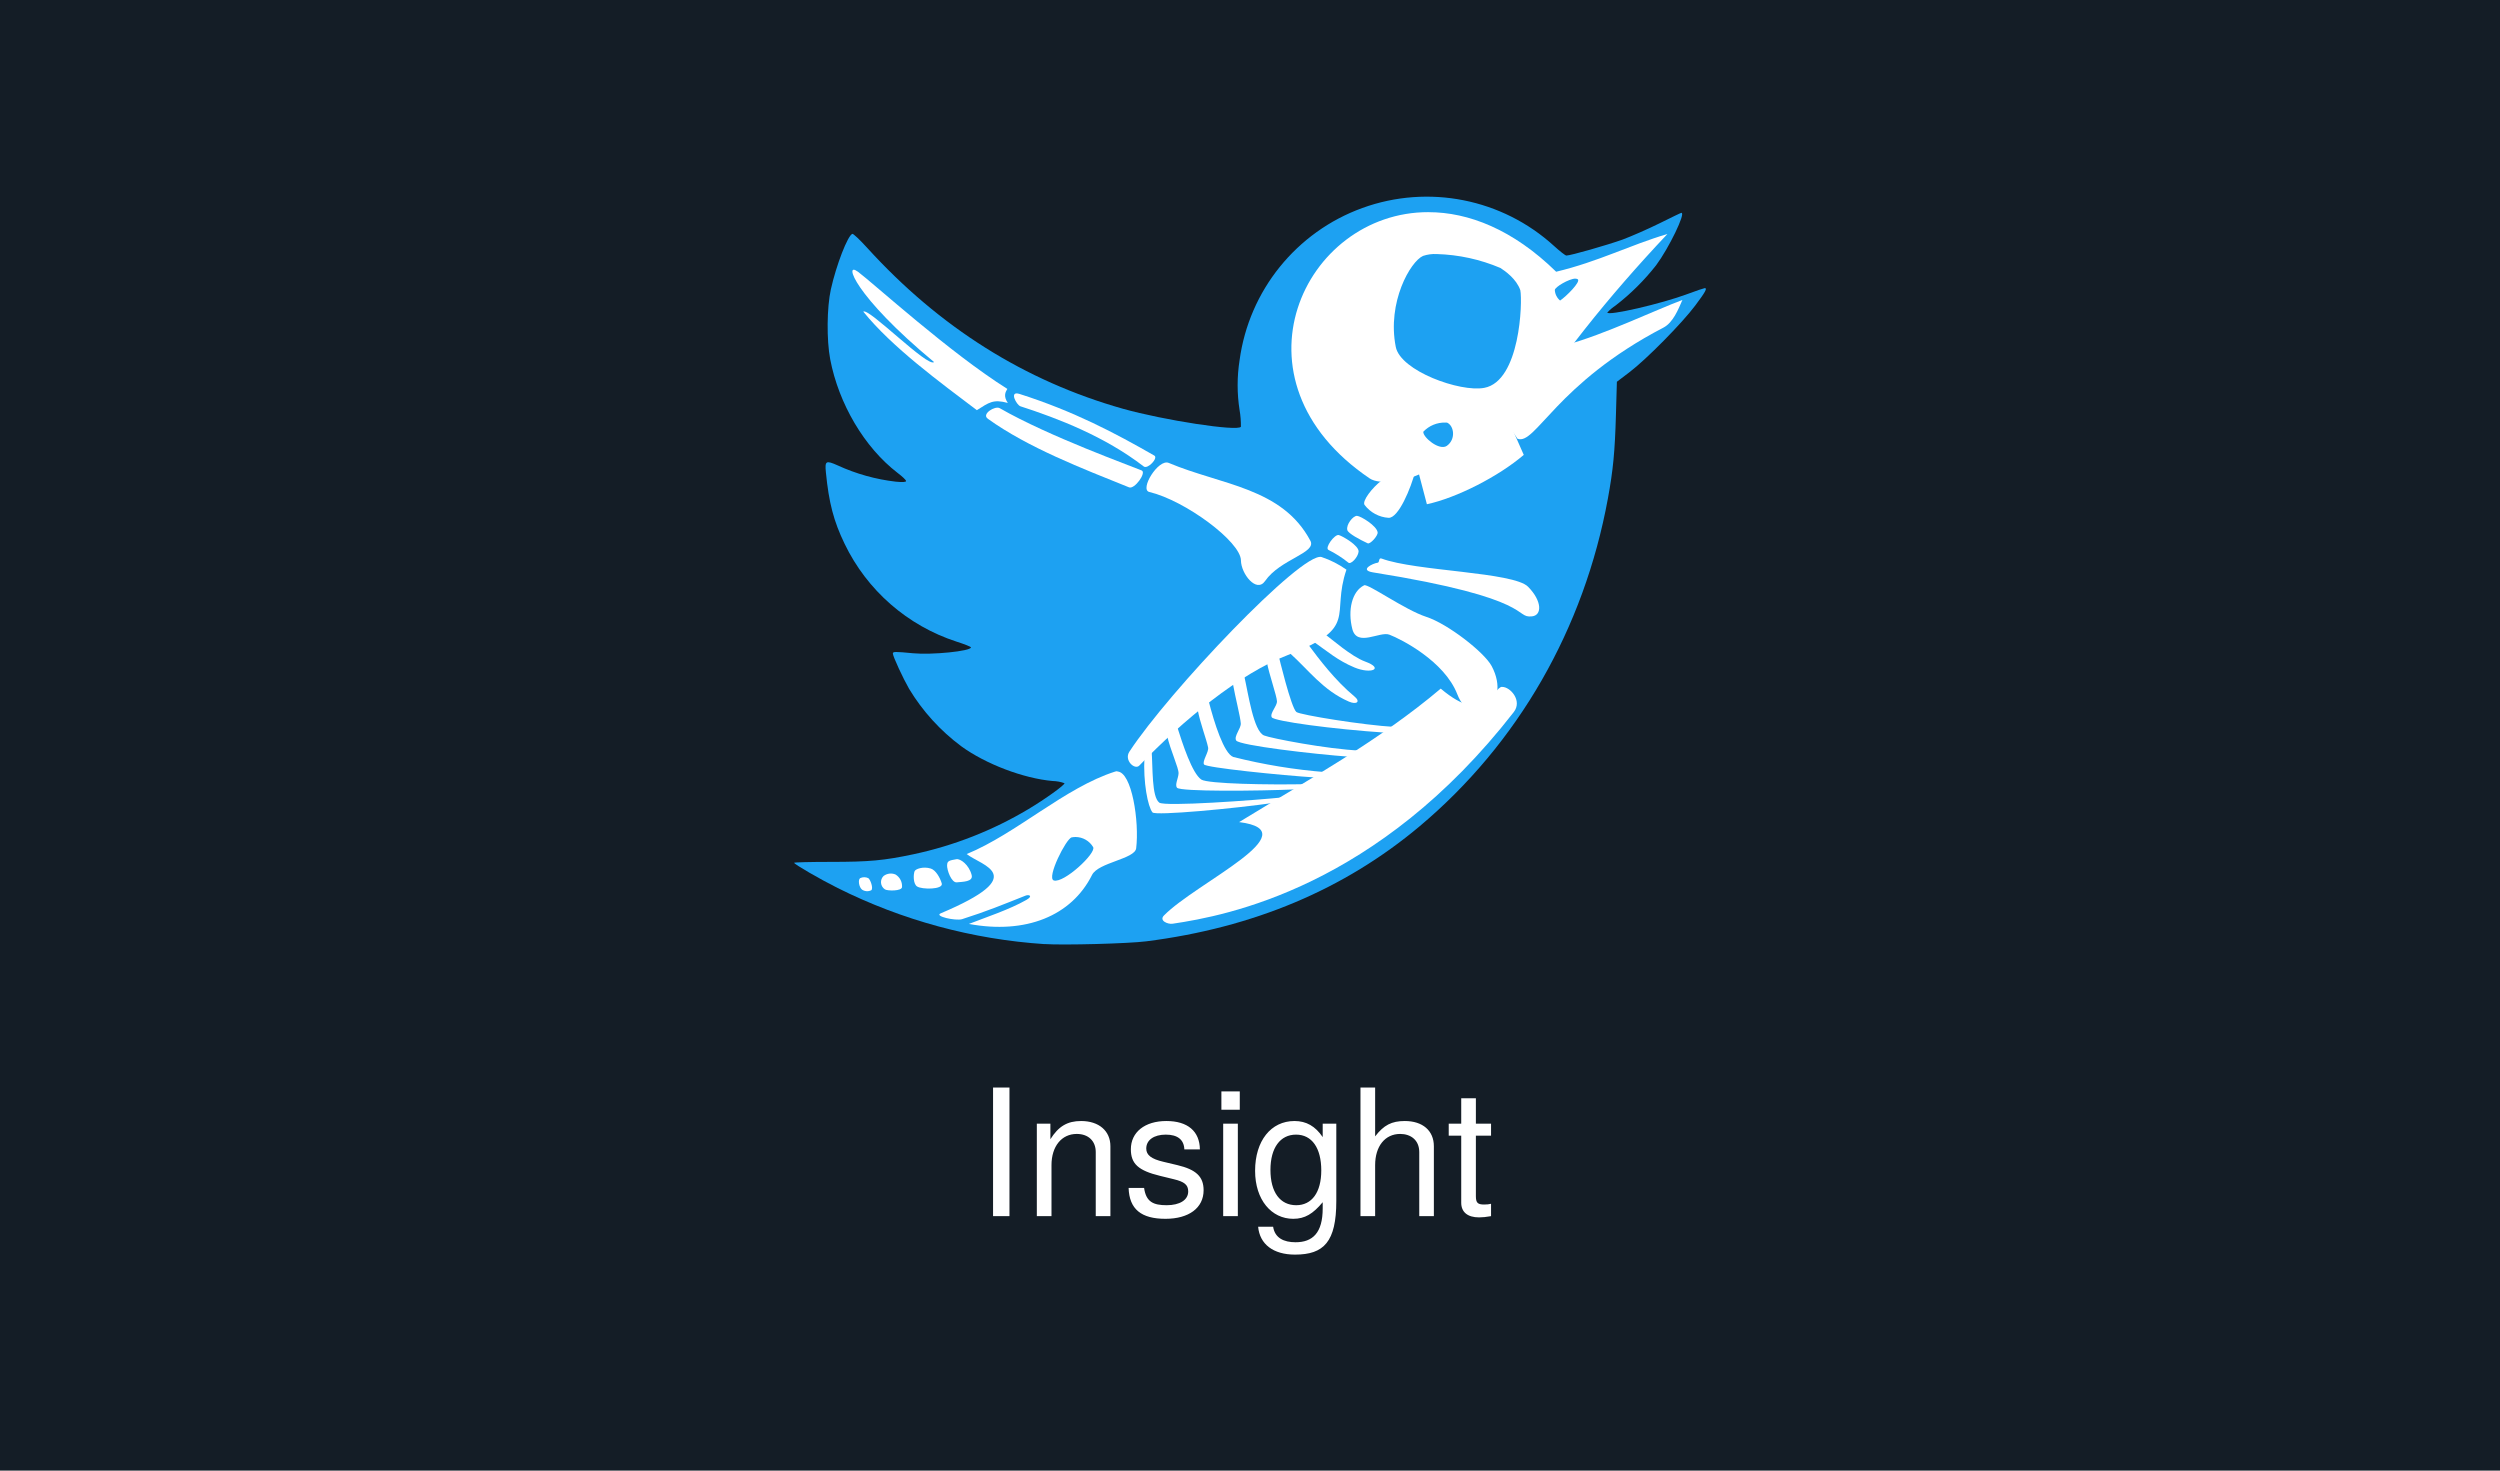
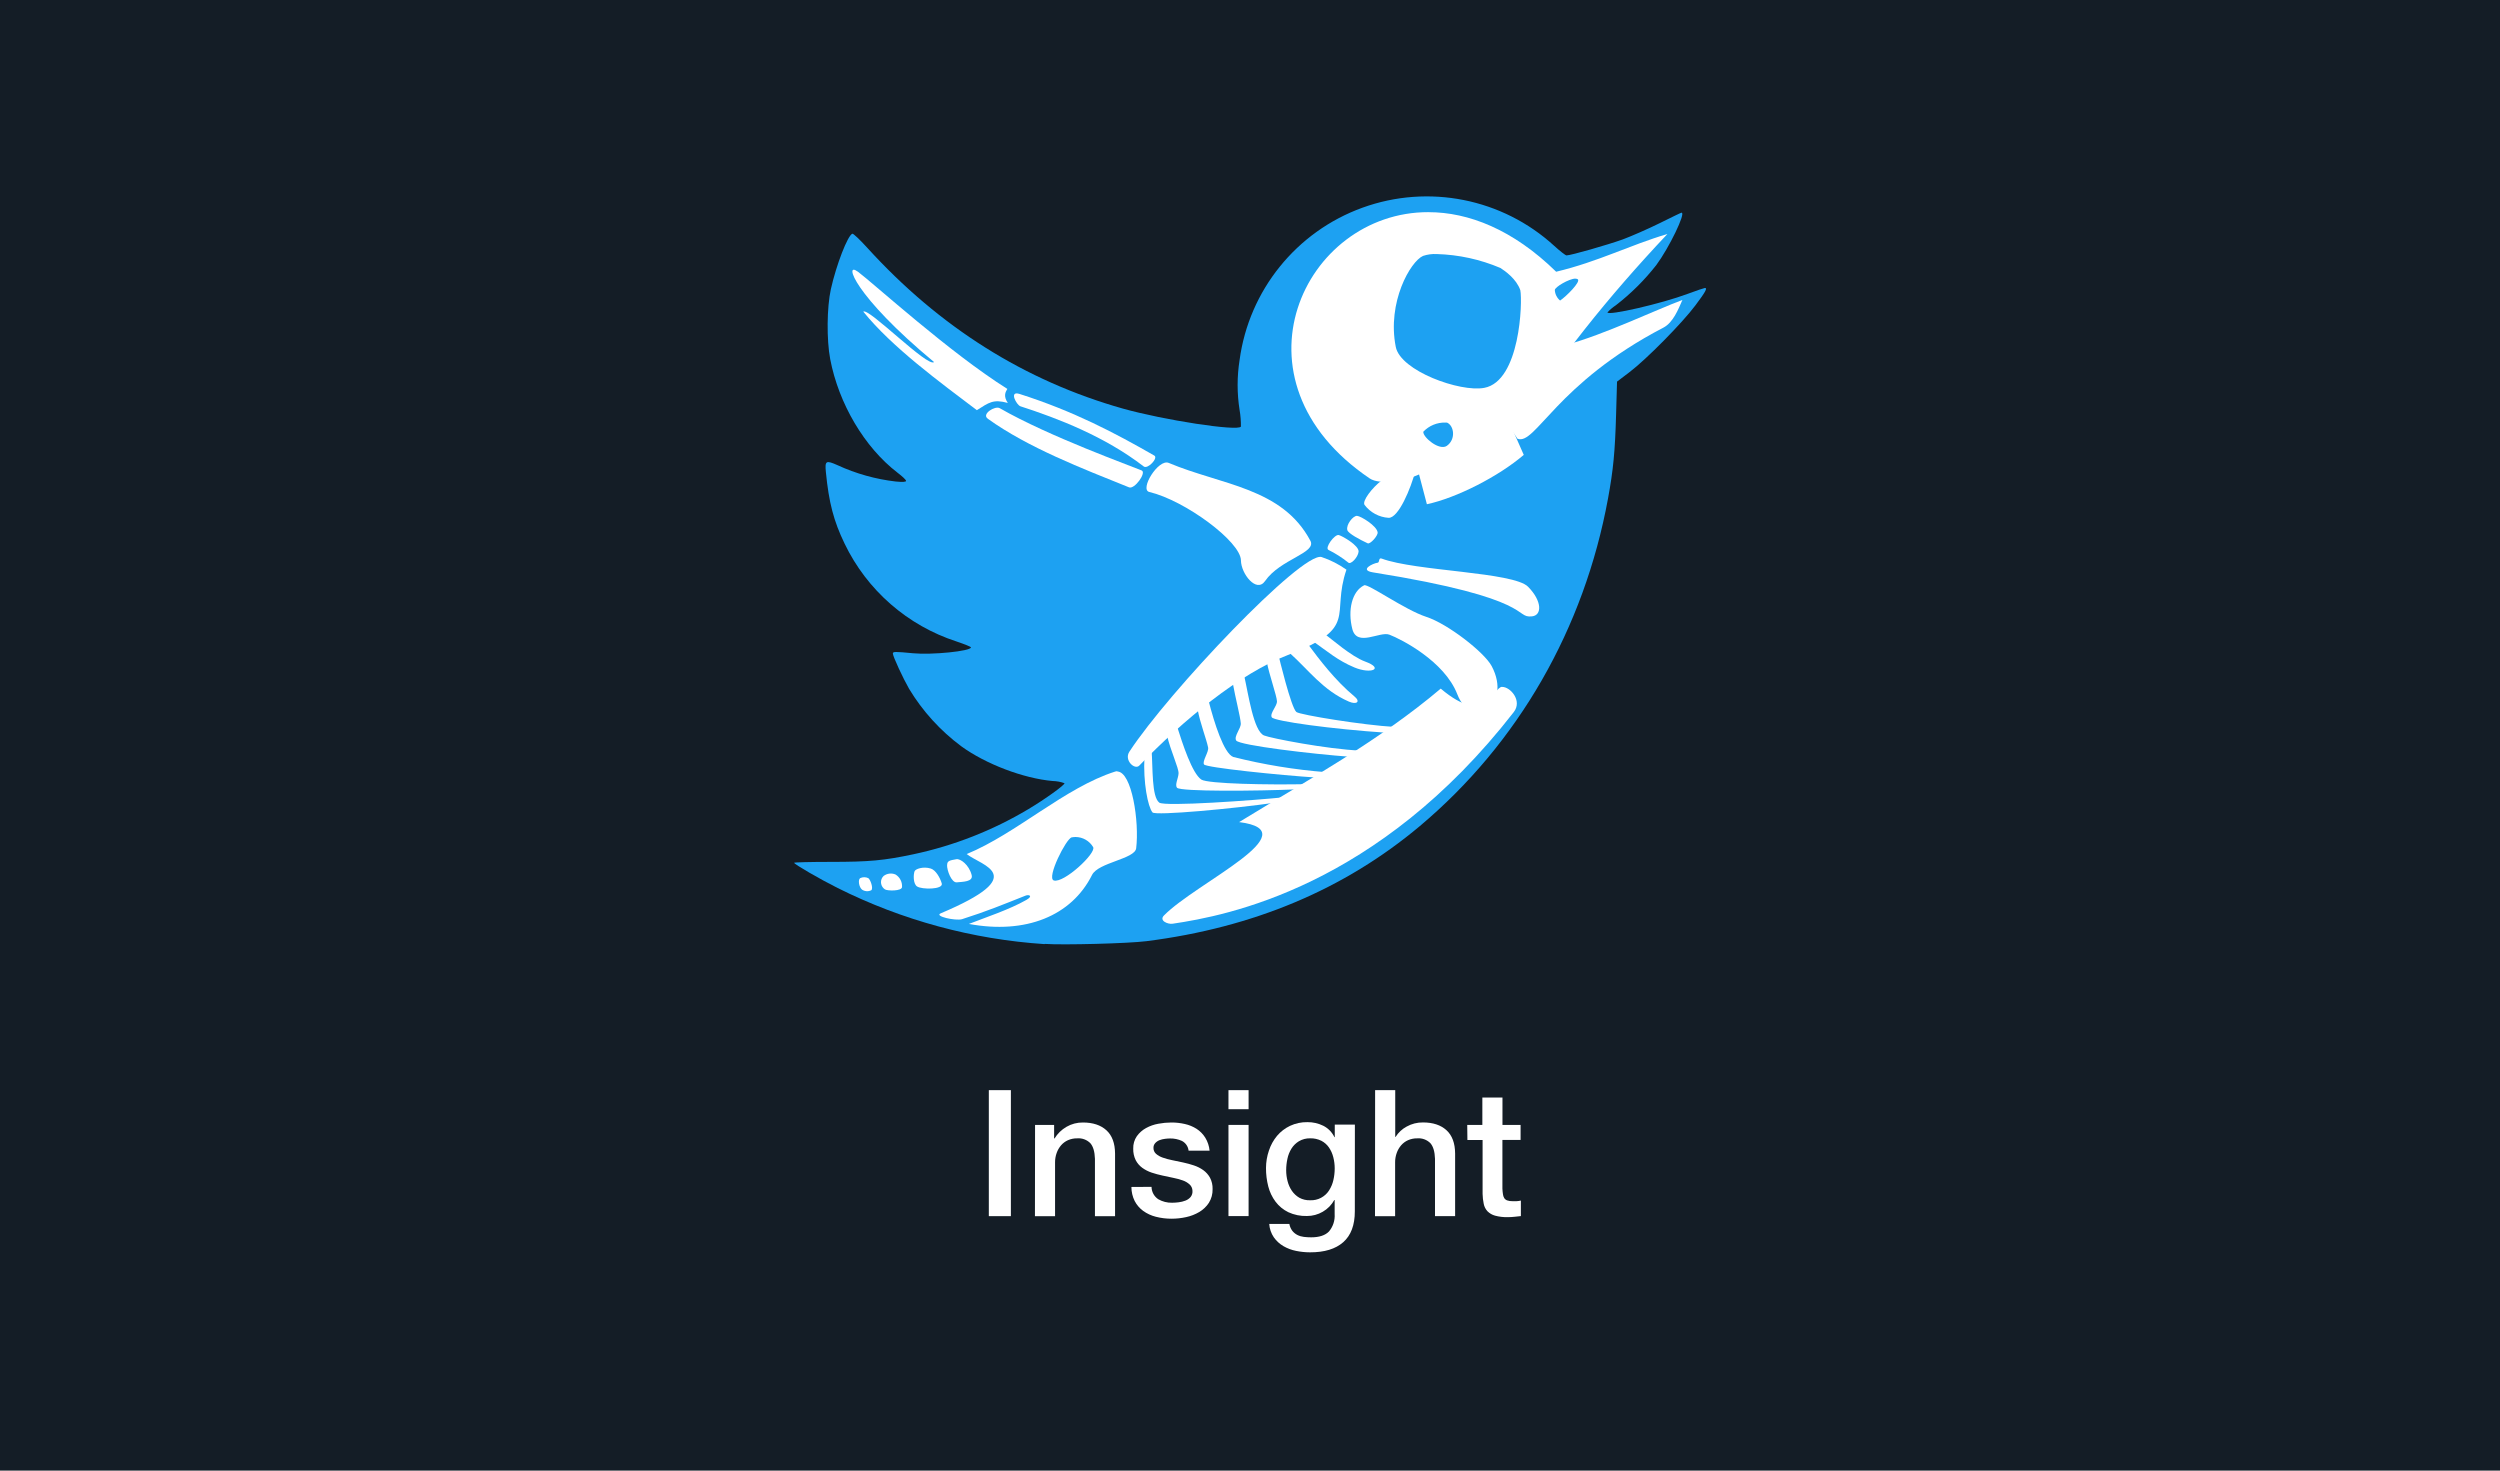
<svg xmlns="http://www.w3.org/2000/svg" id="Ebene_1" data-name="Ebene 1" viewBox="0 0 850 500">
  <defs>
-     <style>.cls-1{fill:#141d26;}.cls-2{fill:#1da1f2;}.cls-3,.cls-4{fill:#fff;}.cls-4{font-size:60px;font-family:HelveticaNeue-Medium, Helvetica Neue;}</style>
+     <style>.cls-1{fill:#141d26;}.cls-2{fill:#1da1f2;}.cls-3{fill:#fff;}.cls-4{isolation:isolate;}</style>
  </defs>
  <rect class="cls-1" width="850" height="500" />
  <g id="Layer_2" data-name="Layer 2">
    <g id="svg2">
      <g id="layer1">
-         <path id="path4600" class="cls-2" d="M355.14,321a184.43,184.43,0,0,1-70.34-19.08c-6.11-3.05-14.8-8.11-14.8-8.57,0-.17,5.58-.31,12.39-.31,13.12,0,18.13-.46,28.17-2.59a128.21,128.21,0,0,0,39.07-15.33c5.67-3.37,12.59-8.36,12.29-8.84a13.07,13.07,0,0,0-4.05-.74c-9.92-.89-22.75-5.78-31-11.78a68.3,68.3,0,0,1-17.79-19.58c-2-3.48-5.51-11-5.51-12,0-.65.78-.66,6.9-.07,6.31.61,19.65-.71,19.65-2,0-.22-2.2-1.1-4.88-1.95a64.28,64.28,0,0,1-38.08-33.28c-3.7-7.65-5.35-13.95-6.36-24.31-.38-3.89,0-4.12,4-2.34a65.25,65.25,0,0,0,19.78,5.54c2.34.22,3.48.15,3.48-.22s-1.3-1.56-2.9-2.78c-11.25-8.63-20-23.48-22.89-38.61-1.25-6.58-1.14-17.62.22-23.77,1.83-8.25,5.75-18.38,7.32-18.88.29-.1,2.54,2,5,4.72q36.9,40.59,87,54.75c13.84,3.89,39.08,7.79,40.1,6.11a31.33,31.33,0,0,0-.45-5.64,54.64,54.64,0,0,1,0-17A64.23,64.23,0,0,1,528.41,83.66c1.94,1.77,3.81,3.23,4.15,3.23,1.47,0,14.09-3.62,19.16-5.45,3-1.12,8.69-3.61,12.58-5.54s7.18-3.54,7.38-3.54c1.56,0-4.27,12-8.57,17.79a77.92,77.92,0,0,1-13.77,13.69,16,16,0,0,0-2.85,2.41c0,1.28,18.53-3,27.27-6.29,3-1.13,5.64-2,5.86-2,.94,0,.24,1.28-3.22,5.9-4.47,6-16.68,18.37-22.41,22.71l-4.25,3.23L549.42,141c-.36,12.64-.94,18.7-2.74,28.53-8.13,44.29-30.55,83.3-64,111.4-25.62,21.49-56.52,34.5-92.94,39.12-6,.78-28.3,1.36-34.56.93Z" />
-         <path id="path4473" class="cls-3" d="M469.74,163.38c-3.11,2.34-6.76,7-5.77,8.32a11.16,11.16,0,0,0,8.13,4.36c3.36.17,7.61-10,9.14-16Z" />
+         <path id="path4600" class="cls-2" d="M355.14,321a184.38,184.38,0,0,1-70.34-19.08c-6.11-3.05-14.8-8.11-14.8-8.57,0-.17,5.58-.31,12.39-.31,13.12,0,18.13-.46,28.17-2.59a128.21,128.21,0,0,0,39.07-15.33c5.67-3.37,12.59-8.36,12.29-8.84a13,13,0,0,0-4.05-.74c-9.92-.89-22.75-5.78-31-11.78a68.32,68.32,0,0,1-17.79-19.58c-2-3.48-5.51-11-5.51-12,0-.65.78-.66,6.9-.07,6.31.61,19.65-.71,19.65-2,0-.22-2.2-1.1-4.88-2a64.25,64.25,0,0,1-38.08-33.28c-3.7-7.65-5.35-13.95-6.36-24.31-.38-3.89,0-4.12,4-2.34a65.25,65.25,0,0,0,19.78,5.54c2.34.22,3.48.15,3.48-.22s-1.3-1.56-2.9-2.78c-11.25-8.63-20-23.48-22.89-38.61-1.25-6.58-1.14-17.62.22-23.77,1.83-8.25,5.75-18.38,7.32-18.88.29-.1,2.54,2,5,4.72q36.9,40.59,87,54.75c13.84,3.89,39.08,7.79,40.1,6.11a31.33,31.33,0,0,0-.45-5.64,54.45,54.45,0,0,1,0-17,64.23,64.23,0,0,1,107-38.79c1.94,1.77,3.81,3.23,4.15,3.23,1.47,0,14.09-3.62,19.16-5.45,3-1.12,8.69-3.61,12.58-5.54s7.18-3.54,7.38-3.54c1.56,0-4.27,12-8.57,17.79a77.92,77.92,0,0,1-13.77,13.69,16,16,0,0,0-2.85,2.41c0,1.28,18.53-3,27.27-6.29,3-1.13,5.64-2,5.86-2,.94,0,.24,1.28-3.22,5.9-4.47,6-16.68,18.37-22.41,22.71l-4.25,3.23-.32,11.2c-.36,12.64-.94,18.7-2.74,28.53-8.13,44.29-30.55,83.3-64,111.4-25.62,21.49-56.52,34.5-92.94,39.12-6,.78-28.3,1.36-34.56.93Z" />
+         <path id="path4473" class="cls-3" d="M469.74,163.38c-3.11,2.34-6.76,7-5.77,8.32a11.14,11.14,0,0,0,8.13,4.36c3.36.17,7.61-10,9.14-16Z" />
        <path id="path4475" class="cls-3" d="M515.94,149.16c6.1,2.41,13-18.7,49.61-37.76,3.33-1.74,5.07-6.23,6.47-9.42-9.08,3.4-26.76,11.82-39.22,15.19l-19.75,27.71Z" />
-         <path id="path4477" class="cls-3" d="M485.7,72.13c-42.46-.11-69.51,57.06-20,90.54,3.48,2.34,12.24.78,16.78-1.35l2.66,10.12c10.05-2.14,24.36-9.43,32.94-16.78l-3.63-8.23c15-24,32.45-45.64,52.47-66.87-12.83,3.79-23.31,9.35-37.83,12.83C514.4,78,499.26,72.14,485.7,72.14Zm2.82,14.25a59.56,59.56,0,0,1,21.62,4.73c1.56,1,5.45,3.71,6.77,7.56.78,4-.07,30.92-12.26,33.2-8.21,1.56-28.49-5.76-30.09-13.93-3-15.18,5-29.06,9.27-30.93a12.6,12.6,0,0,1,4.68-.63Zm47.13,8.38a1.34,1.34,0,0,1,.78.18c1.16.84-4,5.92-6,7.25a5,5,0,0,1-1.79-3.58c0-1,4.8-3.84,7-3.89Zm-44.17,48.93H492c2.4,1.07,3.05,5.7-.08,7.9-2.53,1.77-8.17-2.92-8-4.8a10,10,0,0,1,7.52-3.12Z" />
+         <path id="path4477" class="cls-3" d="M485.7,72.13c-42.46-.11-69.51,57.06-20,90.54,3.48,2.34,12.24.78,16.78-1.35l2.66,10.12c10.05-2.14,24.36-9.43,32.94-16.78l-3.63-8.23c15-24,32.45-45.64,52.47-66.87-12.83,3.79-23.31,9.35-37.83,12.83C514.4,78,499.26,72.14,485.7,72.14Zm2.82,14.25a59.59,59.59,0,0,1,21.62,4.73c1.56,1,5.45,3.71,6.77,7.56.78,4-.07,30.92-12.26,33.2-8.21,1.56-28.49-5.76-30.09-13.93-3-15.18,5-29.06,9.27-30.93a12.6,12.6,0,0,1,4.68-.63Zm47.13,8.38a1.34,1.34,0,0,1,.78.18c1.16.84-4,5.92-6,7.25a5,5,0,0,1-1.79-3.58c0-1,4.8-3.84,7-3.89Zm-44.17,48.93H492c2.4,1.07,3.05,5.7-.08,7.9-2.53,1.77-8.17-2.92-8-4.8a10,10,0,0,1,7.52-3.12Z" />
        <path id="path4485" class="cls-3" d="M461.4,175.39c1.31.1,6.74,3.4,7,5.63.12,1.18-2.56,4.1-3.38,3.71-2.71-1.26-6.64-3.37-6.93-4.5C457.6,178.36,460.08,175.3,461.4,175.39Z" />
-         <path id="path4487" class="cls-3" d="M455.21,181.92c1.27.35,6.93,3.61,6.71,5.67-.2,1.89-2.68,4.52-3.51,3.68a37.1,37.1,0,0,0-6.73-4.3C450.3,186.29,453.81,181.52,455.21,181.92Z" />
+         <path id="path4487" class="cls-3" d="M455.21,181.92c1.27.35,6.93,3.61,6.71,5.67-.2,1.89-2.68,4.52-3.51,3.68a37.32,37.32,0,0,0-6.73-4.3C450.3,186.29,453.81,181.52,455.21,181.92Z" />
        <path id="path4489" class="cls-3" d="M469.78,189.92c5.71,2.14,16.93,3.29,27.34,4.51s20,2.57,22.42,5.06c4.83,4.89,4.76,9.7,1.36,10.07-6.18.69,1.56-6.06-54.07-14.95-4.84-.78,0-3.11,1.56-3.28.77-.09.21-1.86,1.41-1.41Z" />
        <path id="path4491" class="cls-3" d="M445.54,183.88c-9.59-18.12-30.32-18.95-48.17-26.49-3.55-1.49-10,9.08-6.61,9.88,12.16,2.88,31.11,16.92,31.16,23.28.05,4.55,5.29,11.21,8.2,7,5.2-7.5,17.63-9.5,15.41-13.7Z" />
        <path id="path4493" class="cls-3" d="M346.64,133.94c-3.73-1.19-1,3.77.31,4.2,12.79,4.14,28.61,10.21,41.94,20.47,1.34,1,5-2.87,3.59-3.71C379.05,147.21,365.14,139.84,346.64,133.94Z" />
        <path id="path4495" class="cls-3" d="M335.79,142.33c13.8,9.92,32.16,16.95,48.09,23.37,1.86.77,6-5,4.3-5.74-3.12-1.35-31.64-11.59-48.25-21.17-1.64-.94-6.23,2-4.14,3.5Z" />
        <path id="path4497" class="cls-3" d="M291.58,92.29C297,96.35,323,120,342.5,132.23c-.6,1-1.46,2.39.16,4.77-5-1.36-6.38-.15-10.53,2.46-12.57-9.51-28.83-21.4-38.61-33.5,1.74-1.5,22,19.17,24.06,17.14-27.49-22.83-30.64-34.28-26-30.77Z" />
        <path id="path4499" class="cls-3" d="M510.72,233.55c2.74-.06,7,4.67,3.95,8.57-46.25,59.52-97.56,69.23-116,71.95-1.61.24-4.68-1.05-2.92-2.81,11-11.21,49.91-28.69,25.55-31.75,23.52-14.39,47.87-27.87,68.55-45.38,15.74,13.32,17.7-.55,20.87-.61Z" />
        <path id="path4501" class="cls-3" d="M463.81,199c1.32-.64,13.89,8.39,21.13,10.73s19.69,12,22.23,16.74c7.11,13.39-6.84,22.13-11.69,9.57-4.38-11.28-19.13-18.74-23.08-20.25-3.24-1.25-11,4.31-12.61-1.91-1.63-6.39-.14-12.84,4-14.87Z" />
        <path id="path4503" class="cls-3" d="M449.33,189.39a32.29,32.29,0,0,1,8.46,4.3c-5.37,15.74,4.46,19.61-19.87,29-16.55,6.37-35.78,22.3-50.55,37.6-1.56,1.62-5.28-1.83-3.38-4.72C397.24,235.29,442.62,187.48,449.33,189.39Z" />
-         <path id="path4505" class="cls-3" d="M379.94,262.22a2.63,2.63,0,0,0-.78.11c-17.06,5.42-33.54,21.08-50.48,28.05,5.18,4.08,21.93,7.15-8.81,20.14-2.47,1,5.07,2.65,7.22,2,8.66-2.76,13.64-4.86,21.58-8,1.13-.46,2.7.07.32,1.44-5.79,3.31-14,6-19.57,8.18,19.34,3.59,34.9-2.71,41.88-16.67,2.12-4.24,14.58-5.4,15-9.06,1.1-9-1.45-26-6.41-26.1Zm-14.28,22.36a7,7,0,0,1,6,3.42c1.22,2-10,12.43-13.37,11.35-2.56-.82,4.2-14.24,6.08-14.64A7.47,7.47,0,0,1,365.66,284.58Z" />
+         <path id="path4505" class="cls-3" d="M379.94,262.22a2.58,2.58,0,0,0-.78.11c-17.06,5.42-33.54,21.08-50.48,28.05,5.18,4.08,21.93,7.15-8.81,20.14-2.47,1,5.07,2.65,7.22,2,8.66-2.76,13.64-4.86,21.58-8,1.13-.46,2.7.07.32,1.44-5.79,3.31-14,6-19.57,8.18,19.34,3.59,34.9-2.71,41.88-16.67,2.12-4.24,14.58-5.4,15-9.06,1.1-9-1.45-26-6.41-26.1Zm-14.28,22.36a7,7,0,0,1,6,3.42c1.22,2-10,12.43-13.37,11.35-2.56-.82,4.2-14.24,6.08-14.64a8.06,8.06,0,0,1,1.29-.13Z" />
        <path id="path4509" class="cls-3" d="M292.46,298.57a3.18,3.18,0,0,1,2.76,0c.67.39,1.82,3.47,1,4.12a3.14,3.14,0,0,1-3.12-.21C292,301.61,291.68,299.06,292.46,298.57Z" />
-         <path id="path4511" class="cls-3" d="M300.48,297.79a4.08,4.08,0,0,1,4-.46,4.63,4.63,0,0,1,2.21,4.23c0,1.48-5,1.38-5.81.83a2.93,2.93,0,0,1-.42-4.6Z" />
+         <path id="path4511" class="cls-3" d="M300.48,297.79a4.07,4.07,0,0,1,4-.46,4.64,4.64,0,0,1,2.21,4.23c0,1.48-5,1.38-5.81.83a2.94,2.94,0,0,1-.88-4.05,3.05,3.05,0,0,1,.46-.55Z" />
        <path id="path4513" class="cls-3" d="M311,296.12c-.51,1.18-.54,4.37.78,5.26,1.63,1.12,9,1.09,8.42-1-.53-1.86-2-4.52-3.72-5.07-2.61-.83-5.19.17-5.45.82Z" />
        <path id="path4515" class="cls-3" d="M322,294c-.08,2,1.56,6.15,3.27,6,2-.21,5.71-.14,5.09-2.5-.91-3.5-3.82-5.62-5.2-5.37-2.34.41-3.12.6-3.12,1.91Z" />
        <path id="path4517" class="cls-3" d="M450.41,215.58c2.29,1.62,9,7.62,13.75,9.35,6.62,2.43,2,4.37-3.67,2s-9.16-5.45-13.9-8.78Z" />
        <path id="path4519" class="cls-3" d="M444.75,219.08c3.69,5,9.23,12.31,15.79,17.74,2.14,1.78.7,2.85-1.9,1.73-8.86-3.83-13.66-10.73-20.25-16.62Z" />
        <path id="path4521" class="cls-3" d="M434.77,223.08s4.19,17.53,6,19c1.26,1,23,4.5,33.21,5.06l-2.45,2c-18.61-1.24-38.37-3.93-39.13-5.26s1.84-3.8,1.77-5.45c-.08-1.87-2.63-9-3.44-13.32Z" />
        <path id="path4523" class="cls-3" d="M423,229.64c1.45,6.33,3.18,18.9,6.77,20.42,2.22.93,21.52,4.67,32.72,5.14l-3.23,2.12c-12.87-.92-37.86-3.89-38.95-5.54-.9-1.42,1.67-4.12,1.56-5.82-.16-2.34-1.81-8.57-2.74-13.77Z" />
-         <path id="path4525" class="cls-3" d="M410.87,238.07c2,7.84,5.27,18.12,8.44,19.3a188.72,188.72,0,0,0,31.56,5.17L448,264.4c-13.18-.84-37.89-3.41-38.62-4.48s1.68-4.26,1.38-5.77c-.61-3-2.71-8.23-3.58-13Z" />
+         <path id="path4525" class="cls-3" d="M410.87,238.07c2,7.84,5.27,18.12,8.44,19.3a189.21,189.21,0,0,0,31.56,5.17L448,264.4c-13.18-.84-37.89-3.41-38.62-4.48s1.68-4.26,1.38-5.77c-.61-3-2.71-8.23-3.58-13Z" />
        <path id="path4527" class="cls-3" d="M400.16,246.86c1.94,6.13,5.16,16.05,8.28,18.19,2.2,1.47,23,1.84,35.94,1.56l-3,1.75c-14.23.63-40,.81-41.18-.52-.84-1,.43-3.21.51-4.87.09-1.86-2.69-7.59-3.94-13Z" />
        <path id="path4529" class="cls-3" d="M391.53,254.82c.47,6.38,0,16.05,2.62,18.07,1.83,1.42,32.39-.78,42.51-1.83l-2.88,1.82c-14.3,2.06-40.92,4.53-41.93,3.34-1.56-1.87-3.23-10.24-2.73-18.93Z" />
      </g>
    </g>
  </g>
-   <text class="cls-4" transform="translate(331.64 413.49)">Insight</text>
+   <g class="cls-4">
+     <path class="cls-3" d="M336.2,370.65h7.5v42.84h-7.5Z" />
+     <path class="cls-3" d="M351.92,382.47h6.48V387l.12.12a11.47,11.47,0,0,1,4.08-4,10.87,10.87,0,0,1,5.58-1.47q5.1,0,8,2.64t2.94,7.92v21.3h-6.84V394q-.12-3.66-1.56-5.31a5.67,5.67,0,0,0-4.5-1.65,7.43,7.43,0,0,0-3.12.63,6.77,6.77,0,0,0-2.34,1.74,8.18,8.18,0,0,0-1.5,2.61,9.32,9.32,0,0,0-.54,3.18v18.3h-6.84Z" />
+     <path class="cls-3" d="M391.52,403.53a5.15,5.15,0,0,0,2.28,4.2,9,9,0,0,0,4.74,1.2,18.31,18.31,0,0,0,2.19-.15,9.53,9.53,0,0,0,2.31-.57,4.35,4.35,0,0,0,1.77-1.23,3,3,0,0,0,.63-2.13,3,3,0,0,0-1-2.16,6.65,6.65,0,0,0-2.31-1.35,22.38,22.38,0,0,0-3.21-.87q-1.8-.36-3.66-.78a34.35,34.35,0,0,1-3.69-1,11.91,11.91,0,0,1-3.18-1.62,7.49,7.49,0,0,1-2.25-2.61,8.34,8.34,0,0,1-.84-3.93,7.05,7.05,0,0,1,1.23-4.23,9.43,9.43,0,0,1,3.12-2.76,13.59,13.59,0,0,1,4.2-1.47,24.67,24.67,0,0,1,4.41-.42,20.18,20.18,0,0,1,4.59.51,12.47,12.47,0,0,1,4,1.65,9.69,9.69,0,0,1,2.94,3,10.28,10.28,0,0,1,1.47,4.41h-7.14a4.26,4.26,0,0,0-2.25-3.3,9.34,9.34,0,0,0-4.05-.84,14.49,14.49,0,0,0-1.71.12,7.91,7.91,0,0,0-1.86.45,3.91,3.91,0,0,0-1.47,1,2.29,2.29,0,0,0-.6,1.65,2.61,2.61,0,0,0,.87,2,6.88,6.88,0,0,0,2.28,1.29,22.38,22.38,0,0,0,3.21.87q1.8.36,3.72.78t3.66,1a11.8,11.8,0,0,1,3.21,1.62,7.87,7.87,0,0,1,2.28,2.58,7.79,7.79,0,0,1,.87,3.84,8.34,8.34,0,0,1-1.26,4.68,10,10,0,0,1-3.27,3.12,14.87,14.87,0,0,1-4.47,1.74,22.62,22.62,0,0,1-4.86.54,21.15,21.15,0,0,1-5.43-.66,12.66,12.66,0,0,1-4.32-2,9.71,9.71,0,0,1-2.88-3.36,10.69,10.69,0,0,1-1.11-4.77Z" />
+     <path class="cls-3" d="M417.68,370.65h6.84v6.48h-6.84Zm0,11.82h6.84v31h-6.84Z" />
+     <path class="cls-3" d="M460.64,411.87q0,7-3.93,10.47t-11.31,3.45a23.68,23.68,0,0,1-4.71-.48,14,14,0,0,1-4.32-1.62,10.41,10.41,0,0,1-3.27-3,9.12,9.12,0,0,1-1.56-4.56h6.84a5.48,5.48,0,0,0,1,2.34,5.25,5.25,0,0,0,1.71,1.41,6.5,6.5,0,0,0,2.19.66,20.32,20.32,0,0,0,2.52.15q4.14,0,6.06-2a8.26,8.26,0,0,0,1.92-5.88V408h-.12a10.4,10.4,0,0,1-3.93,4,10.55,10.55,0,0,1-5.37,1.44,14.17,14.17,0,0,1-6.33-1.29,12,12,0,0,1-4.32-3.54,14.71,14.71,0,0,1-2.49-5.19,24.49,24.49,0,0,1-.78-6.3,18.31,18.31,0,0,1,1-5.94,15.14,15.14,0,0,1,2.76-5,13.22,13.22,0,0,1,4.41-3.39,13.42,13.42,0,0,1,5.91-1.26,11.9,11.9,0,0,1,5.4,1.23,8.35,8.35,0,0,1,3.78,3.87h.12v-4.26h6.84Zm-15.18-3.78a7.26,7.26,0,0,0,6.45-3.39,10.83,10.83,0,0,0,1.44-3.48,17.42,17.42,0,0,0,.45-3.93,15.31,15.31,0,0,0-.48-3.84,10.32,10.32,0,0,0-1.47-3.3,7.1,7.1,0,0,0-2.58-2.28,8.06,8.06,0,0,0-3.81-.84,7.2,7.2,0,0,0-3.84,1,7.69,7.69,0,0,0-2.52,2.49,10.74,10.74,0,0,0-1.38,3.48,18.34,18.34,0,0,0-.42,3.87,14.72,14.72,0,0,0,.48,3.75,10.36,10.36,0,0,0,1.47,3.27,7.84,7.84,0,0,0,2.52,2.34A7.16,7.16,0,0,0,445.46,408.09Z" />
+     <path class="cls-3" d="M467.54,370.65h6.84v15.9h.12a10,10,0,0,1,3.75-3.51,11.06,11.06,0,0,1,5.55-1.41q5.1,0,8,2.64t2.94,7.92v21.3h-6.84V394q-.12-3.66-1.56-5.31a5.67,5.67,0,0,0-4.5-1.65,7.43,7.43,0,0,0-3.12.63,6.77,6.77,0,0,0-2.34,1.74,8.18,8.18,0,0,0-1.5,2.61,9.32,9.32,0,0,0-.54,3.18v18.3h-6.84Z" />
+     <path class="cls-3" d="M498.86,382.47H504v-9.3h6.84v9.3H517v5.1h-6.18v16.56A16.52,16.52,0,0,0,511,406a3.21,3.21,0,0,0,.42,1.32,2,2,0,0,0,1,.81,4.87,4.87,0,0,0,1.8.27l1.44,0a7.15,7.15,0,0,0,1.44-.21v5.28l-2.22.24a20.09,20.09,0,0,1-2.22.12,15.14,15.14,0,0,1-4.35-.51,5.81,5.81,0,0,1-2.58-1.5,5.18,5.18,0,0,1-1.26-2.49,18.74,18.74,0,0,1-.39-3.42v-18.3h-5.16Z" />
+   </g>
</svg>
